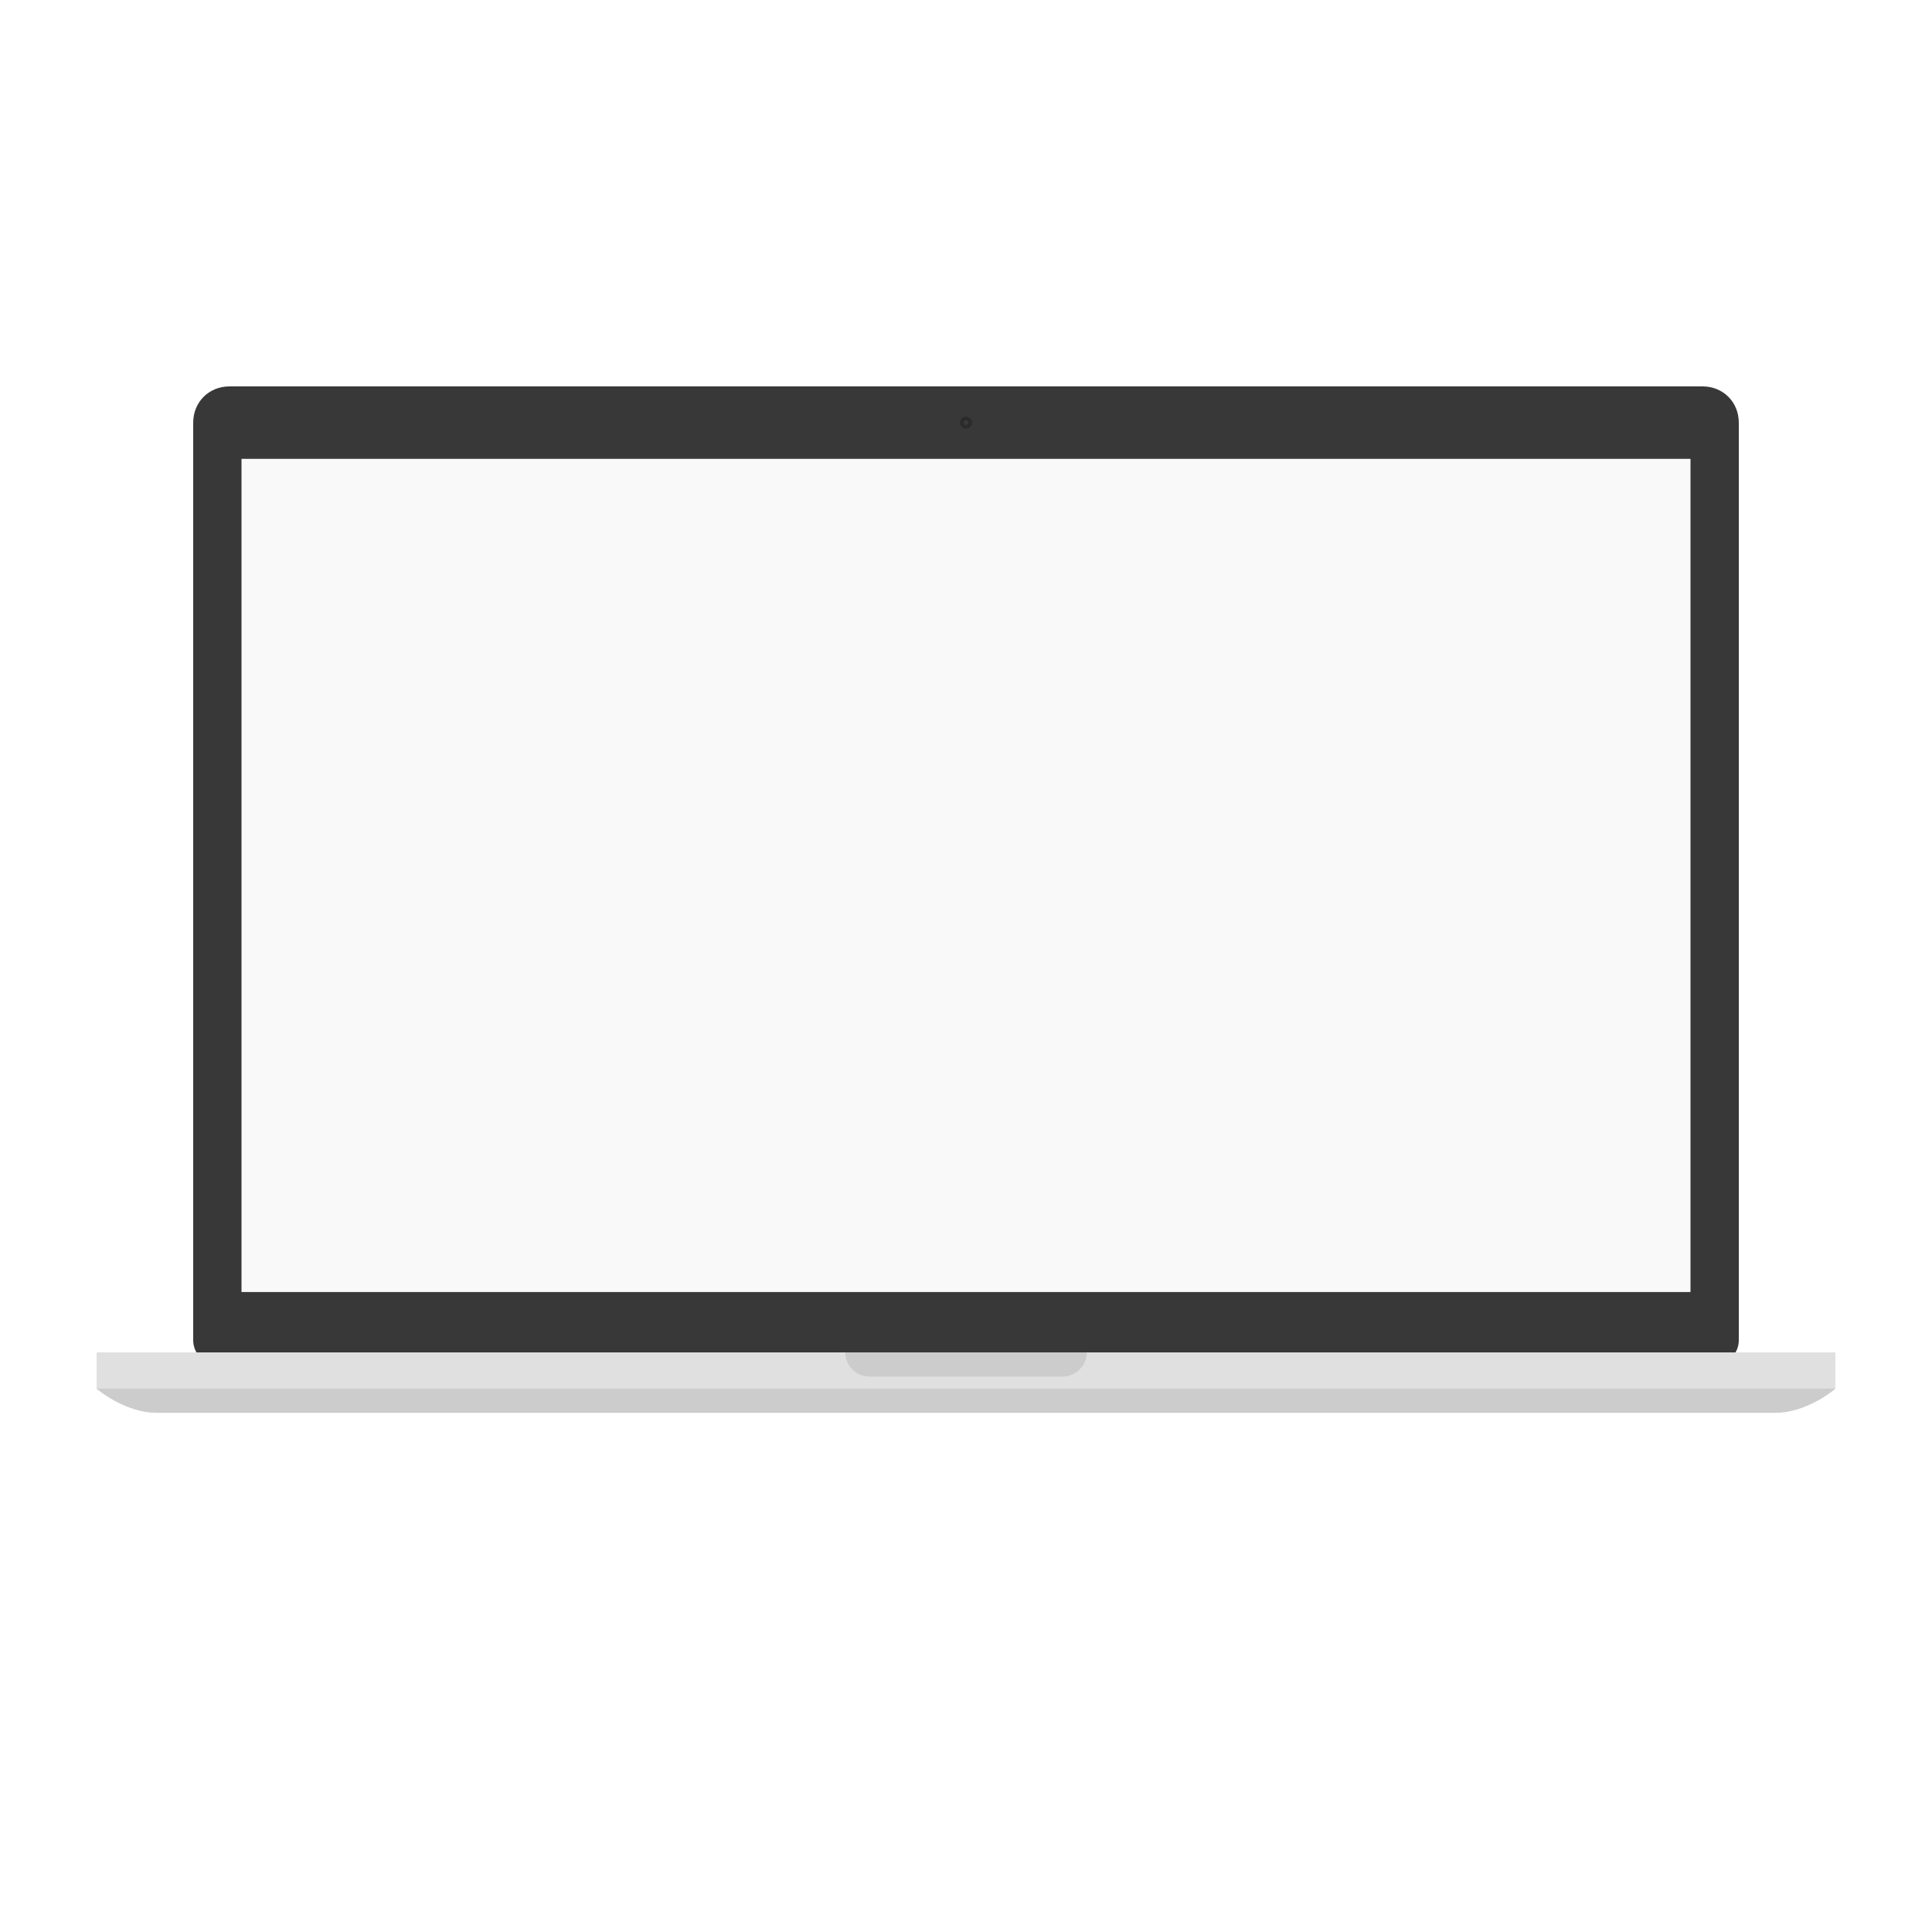
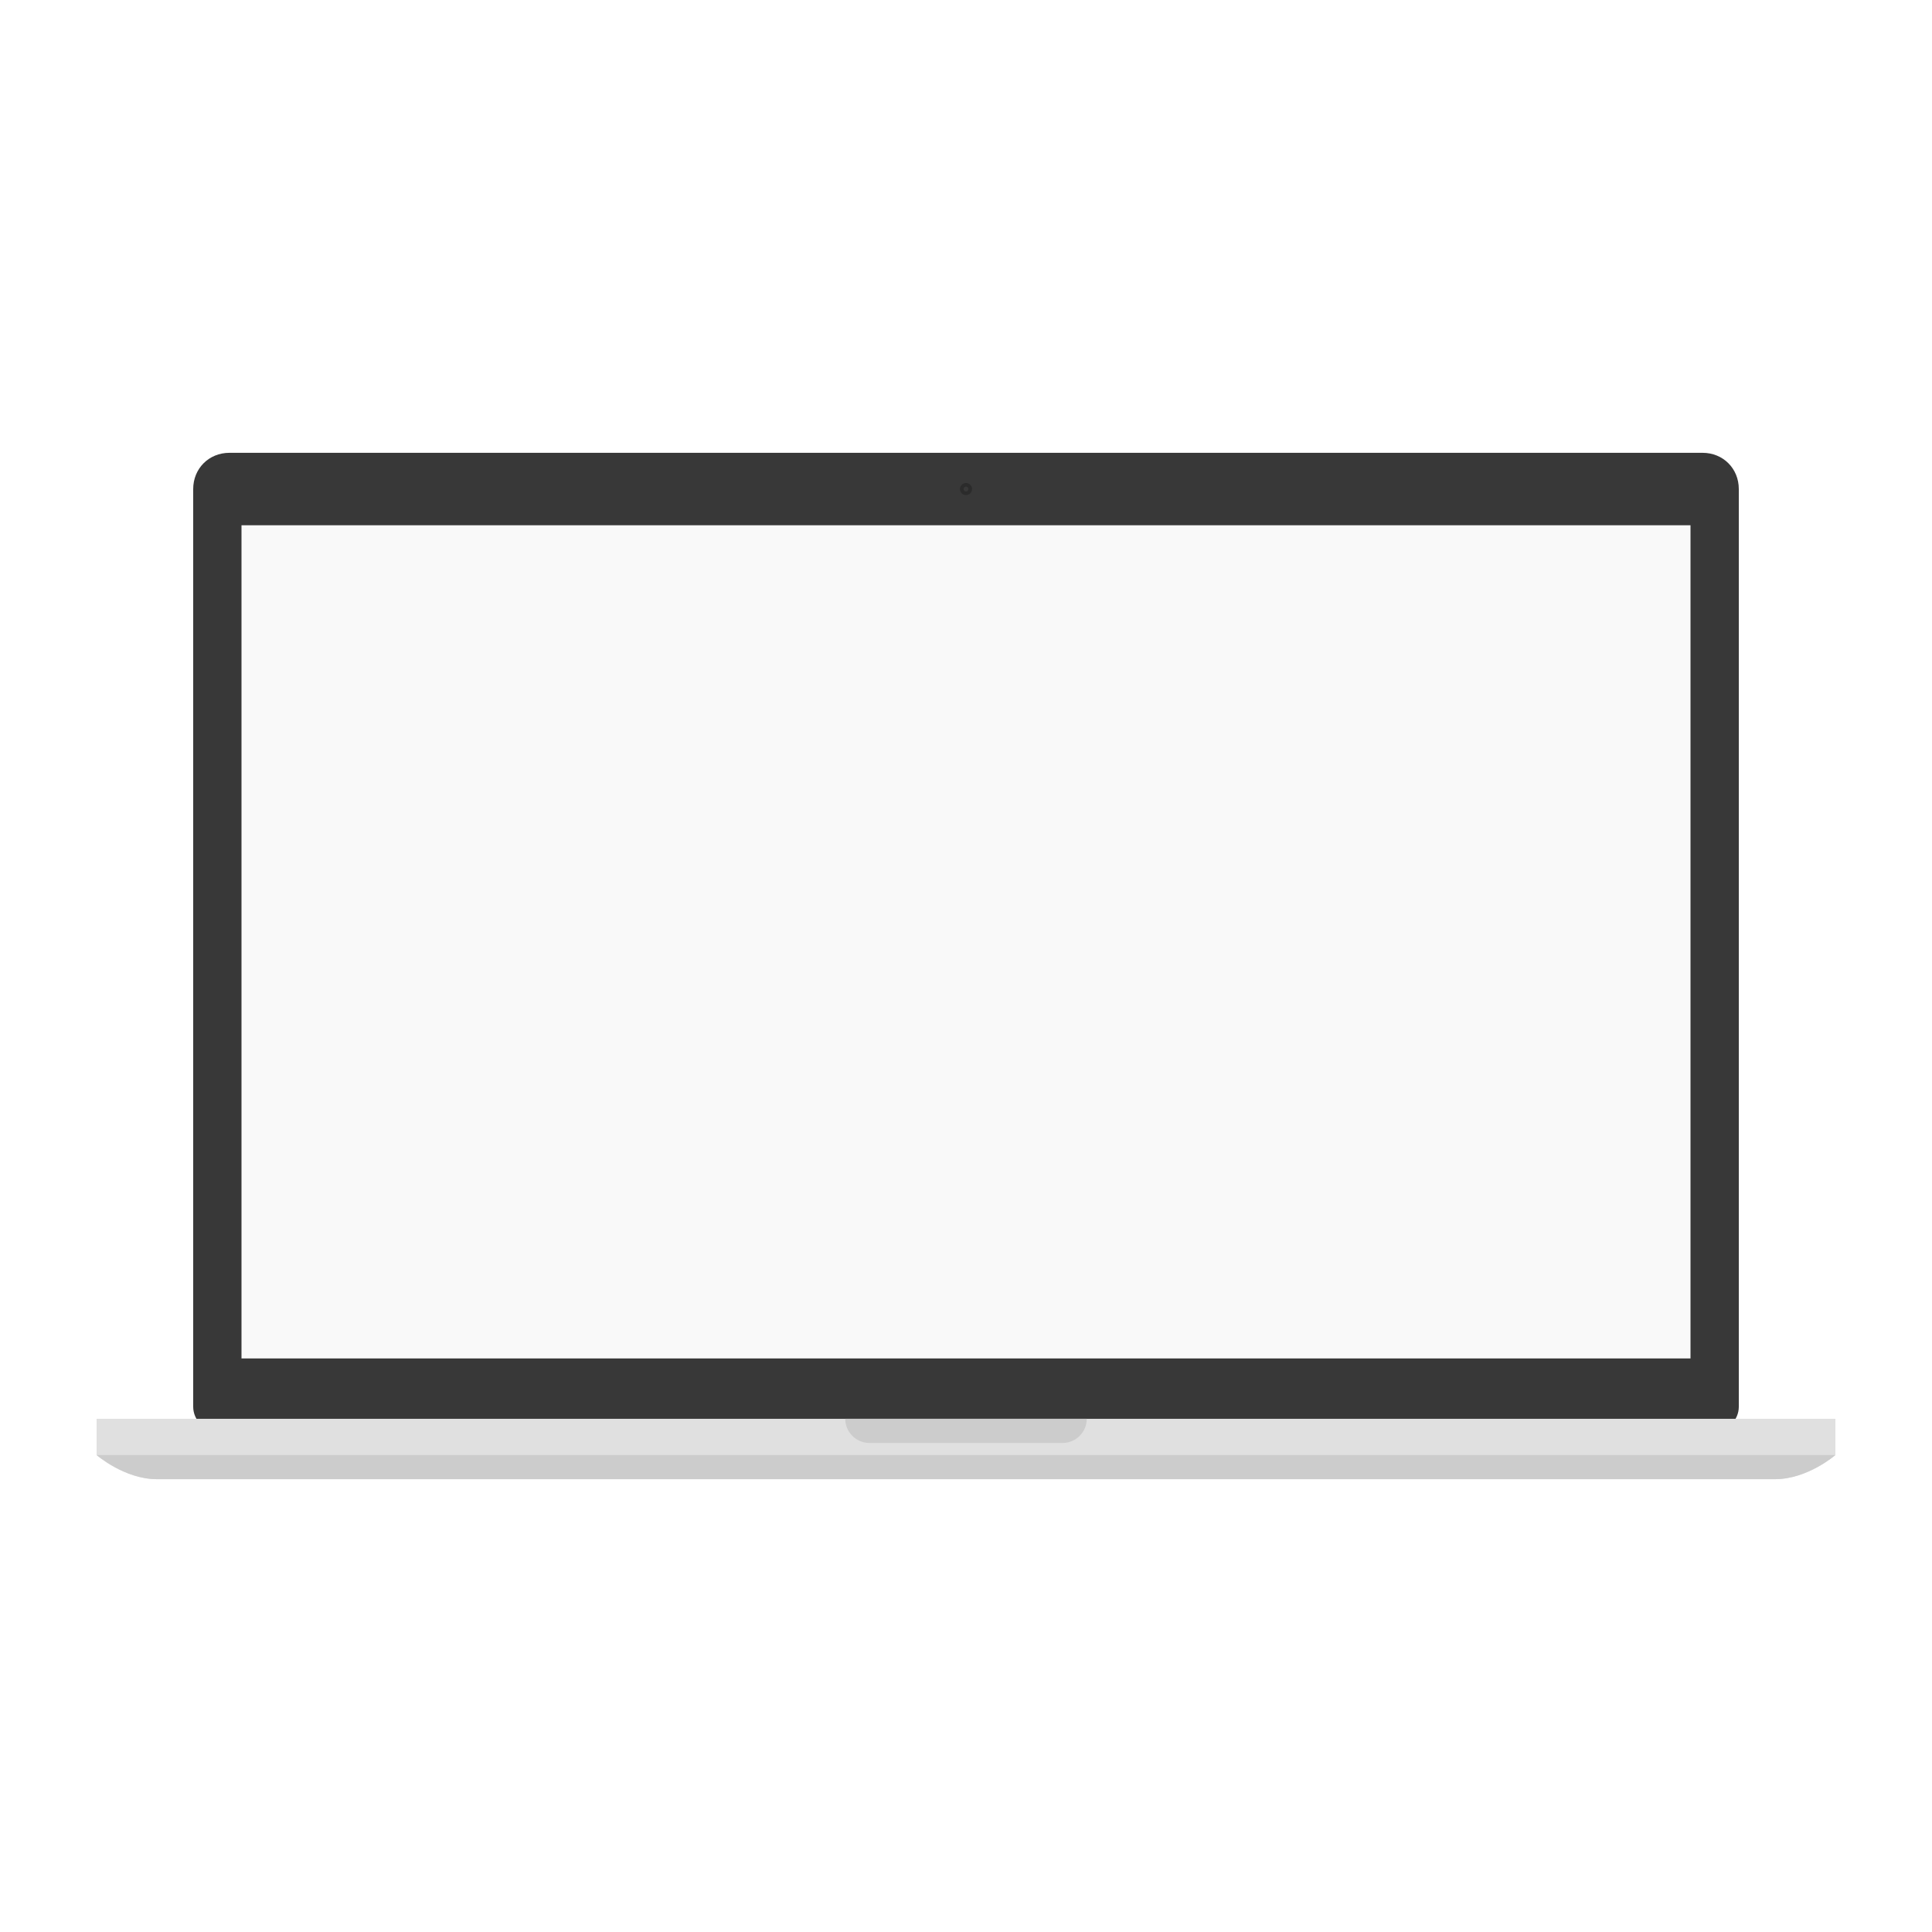
- <svg xmlns="http://www.w3.org/2000/svg" version="1.1" id="Layer_1" x="0px" y="0px" width="160px" height="160px" viewBox="-219 321 160 160" enable-background="new -219 321 160 160" xml:space="preserve">
+ <svg xmlns="http://www.w3.org/2000/svg" width="160px" height="160px" viewBox="0 0 160 160">
  <g>
-     <path fill="#383838" d="M-77,434h-124c-1.1,0-2-0.9-2-2v-76c0-1.7,1.3-3,3-3h122c1.7,0,3,1.3,3,3v76C-75,433.1-75.9,434-77,434z" />
-     <rect x="-199" y="359" fill="#F9F9F9" width="120" height="69" />
-     <path fill="#E0E0E0" d="M-72,438h-134c-2.7,0-5-2-5-2v-3h144v3C-67,436-69.3,438-72,438z" />
-     <path fill="#CCCCCC" d="M-72,438h-134c-2.7,0-5-2-5-2h144C-67,436-69.3,438-72,438z" />
-     <path fill="#CCCCCC" d="M-129,433h-20l0,0c0,1.1,0.9,2,2,2h16C-129.9,435-129,434.1-129,433L-129,433z" />
+     <path fill="#383838" d="M142,118.5H18c-1.1,0-2-0.9-2-2v-76c0-1.7,1.3-3,3-3h122       c1.7,0,3,1.3,3,3v76C144,117.6,143.1,118.5,142,118.5z" />
+     <rect x="20" y="43.5" fill="#f9f9f9" width="120" height="69" />
+     <path fill="#e0e0e0" d="M147,122.5H13c-2.7,0-5-2-5-2v-3h144v3C152,120.5,149.7,122.5,147,122.5z" />
+     <path fill="#cccccc" d="M147,122.5H13c-2.7,0-5-2-5-2h144C152,120.5,149.7,122.5,147,122.5z" />
+     <path fill="#cccccc" d="M90,117.5H70l0,0c0,1.1,0.9,2,2,2h16C89.1,119.5,90,118.6,90,117.5L90,117.5z" />
  </g>
-   <circle fill="#2B2B2B" cx="-139" cy="356" r="0.5" />
-   <circle fill="#383838" cx="-139" cy="356" r="0.2" />
+   <circle fill="#2b2b2b" cx="80" cy="40.5" r="0.5" />
+   <circle fill="#383838" cx="80" cy="40.5" r="0.2" />
</svg>
